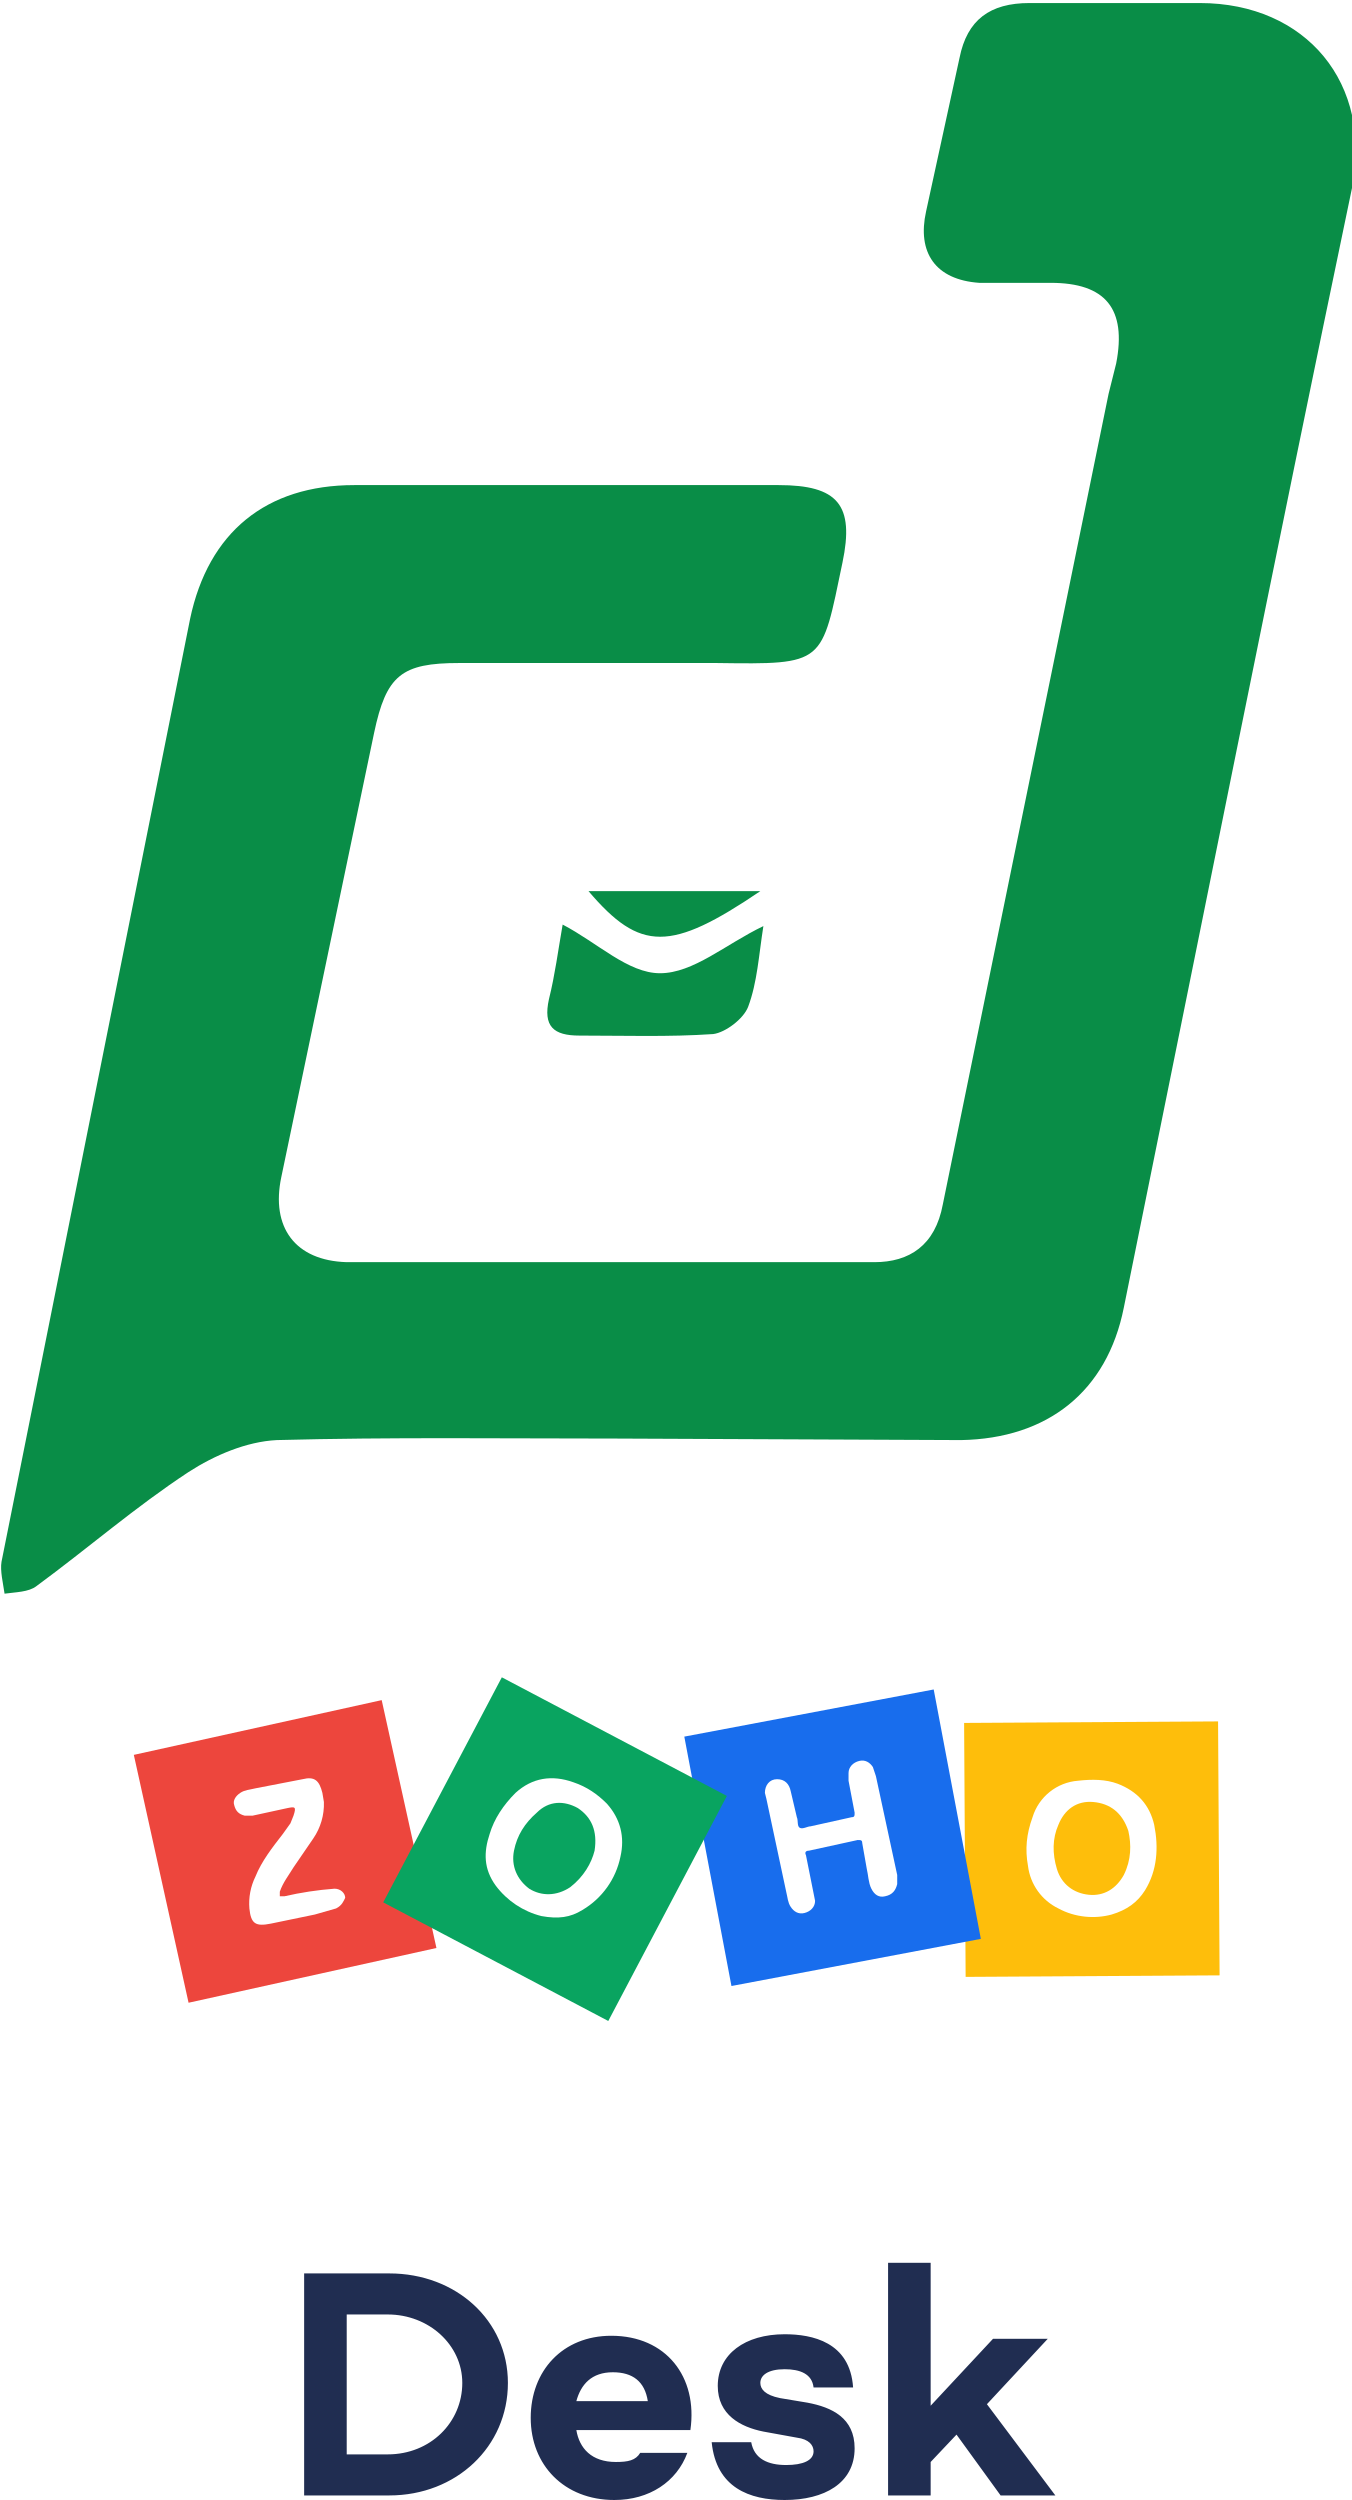
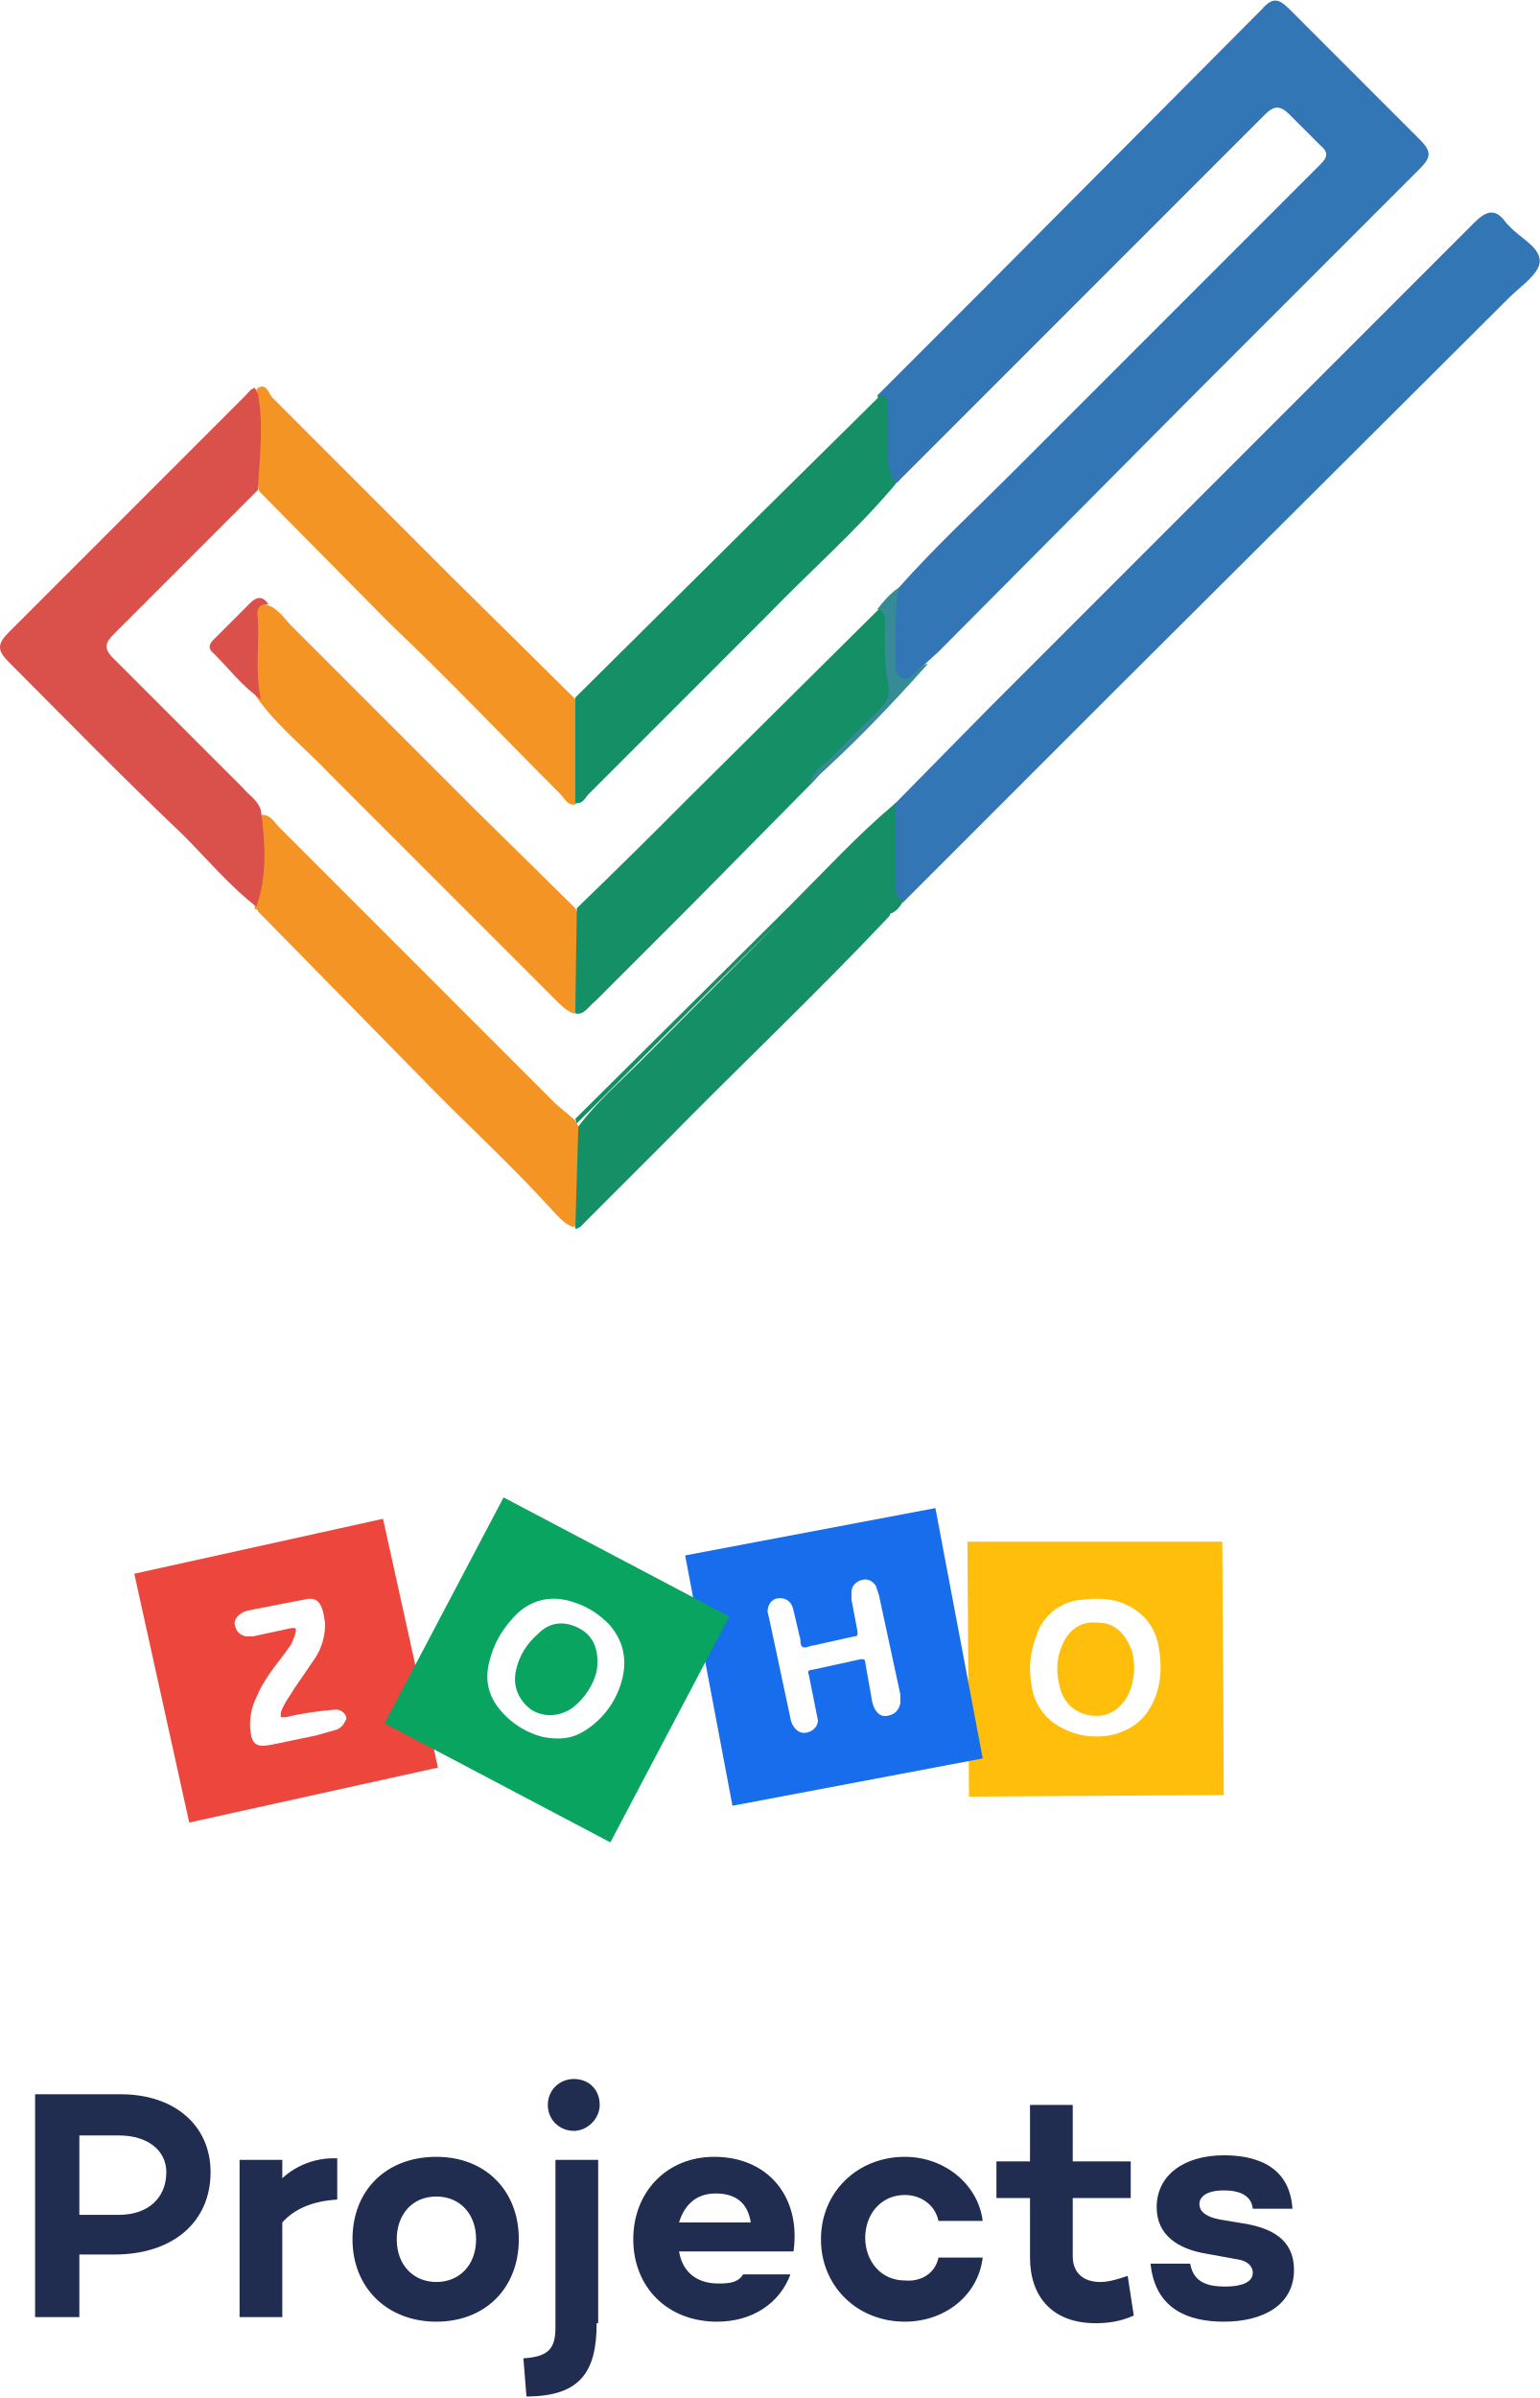
- <svg xmlns="http://www.w3.org/2000/svg" baseProfile="tiny" version="1.2" viewBox="0 0 88.9 164.4">
+ <svg xmlns="http://www.w3.org/2000/svg" baseProfile="tiny" version="1.2" viewBox="0 0 100.9 157.1">
  <defs />
-   <path fill="#FEBE0B" d="M63.4 113.3l.1 16.7 16.7-.1-.1-16.7-16.7.1zm11.9 11c-.5.8-1.2 1.3-2.2 1.6-1.1.3-2.4.2-3.5-.4a3.6 3.6 0 01-2-2.8c-.2-1.1-.1-2.1.3-3.2a3.4 3.4 0 013-2.4c.9-.1 1.8-.1 2.6.2 1.3.5 2.1 1.4 2.4 2.7.3 1.5.2 3-.6 4.3z" />
-   <path fill="#FEBE0B" d="M71.9 118.5c-1.1-.1-1.9.5-2.3 1.5-.4.9-.4 1.9-.1 2.9.3 1 1.1 1.6 2.1 1.7 1 .1 1.8-.4 2.3-1.3.5-1 .5-2 .3-2.9-.4-1.2-1.2-1.8-2.3-1.9z" />
-   <path fill="#186DED" d="M45 114.2l3.1 16.4 16.4-3.1-3.1-16.4-16.4 3.1zm14 9.7c-.1.4-.3.7-.8.8-.4.1-.7-.1-.9-.5-.2-.4-.2-.9-.3-1.3l-.3-1.7c0-.2-.1-.2-.3-.2l-3.2.7c-.2 0-.3.1-.2.3l.5 2.5.1.5c0 .4-.3.7-.7.8-.4.1-.7-.1-.9-.4-.2-.3-.2-.6-.3-1l-1.3-6.1-.1-.4c0-.5.3-.9.8-.9s.8.3.9.8l.4 1.7c.1.2 0 .6.2.7.2.1.5-.1.7-.1l2.7-.6c.2 0 .2-.1.2-.3l-.4-2.1v-.5c0-.4.3-.7.7-.8.4-.1.7.1.9.4l.2.6 1.4 6.5v.6z" />
-   <path fill="#ED463D" d="M8.8 115.4l3.6 16.3 16.3-3.6-3.6-16.3-16.3 3.6zm13.3 10.1l-1.4.4-2.9.6c-1 .2-1.3 0-1.4-1a4 4 0 01.4-2.1c.4-1 1.1-1.9 1.8-2.8l.5-.7.2-.5c.2-.6.1-.6-.4-.5l-2.3.5h-.5c-.4-.1-.6-.3-.7-.7-.1-.3.1-.6.4-.8.3-.2.6-.2 1-.3l3.1-.6c.8-.2 1.1.1 1.3.9l.1.6a4 4 0 01-.7 2.4l-1.3 1.9c-.3.5-.7 1-.9 1.6v.3h.3a22.1 22.1 0 013.3-.5c.4 0 .7.3.7.6-.1.2-.2.5-.6.7z" />
+   <path fill="#3276B6" d="M58.9 38.5c2.4-2.7 5-5.1 7.5-7.6l20.1-20.1c.5-.5.6-.8 0-1.3l-2-2c-.6-.6-1-.6-1.6 0L66 24.4l-6.9 6.9c-.2.2-.3.4-.6.4-.7-.3-.8-1-.8-1.6 0-1.4.1-2.8-.2-4.2l6.9-6.9L82.7.6c.7-.8 1.1-.7 1.8 0l8.6 8.6c.8.8.6 1.2-.1 1.9L78.5 25.6l-17 17.1-1.1 1-.8.8c-.6.5-1.3.4-1.4-.4.2-1.9-.3-3.8.7-5.6zm-.5 14.8c-.2 1.7.1 3.5 0 5.2 0 .4.2.8.8.6L73 45.3l25.9-25.8c.7-.7 1.9-1.5 2-2.3.1-1-1.3-1.6-2-2.4l-.2-.2c-.7-1-1.3-.8-2.1 0L64.9 46.3l-6.3 6.4-.2.6z" />
+   <path fill="#F39424" d="M17 32.2c-.2-.6-.2-1.2-.2-1.8 0-1.6.2-3.3 0-4.9.6-.5.8.2 1 .5l11.7 11.7 8.2 8.1.4.8v5.2c0 .4-.1.7-.4.9-.5.1-.7-.4-1-.7-3.7-3.7-7.3-7.5-11.1-11.1L17 32.2zm21 33.5v-5.6l-.3-.6-6.6-6.5-12-12c-.5-.5-.9-1.2-1.7-1.4-.9-.3-1 .3-1 .9v3.8c0 .5.2 1.1.5 1.5 1.4 1.9 3.2 3.3 4.8 5l14.7 14.7c.4.4.7.7 1.2.9.3-.1.4-.4.4-.7zm-21.1-6l10.6 10.8c2.9 3 6 5.8 8.8 8.9.4.4.7.8 1.3 1 .4-.3.4-.7.4-1.1V74l-.3-.6-1.3-1.1-18.1-18.1c-.3-.3-.6-.9-1.2-.8-.1.3-.4.7-.3 1 .5 1.8-.2 3.5-.1 5.2.1-.1.2 0 .2.1z" />
+   <path fill="#159066" d="M37.7 66.4l.1-6.9a506 506 0 007.4-7.3l12.5-12.4c.7-.2.7.3.7.7.1 1.5 0 2.9.3 4.4.1.6-.3 1.1-.7 1.5-1.6 1.6-3.2 3.1-4.7 4.8l-7.9 8-6.3 6.3c-.6.5-.8 1-1.4.9zm.9-14.4l11.7-11.7c2.8-2.9 5.8-5.5 8.4-8.6a3 3 0 01-.5-1.8v-3c0-.4.1-.9-.5-1l-7.9 7.8-12.1 12v6.9c.5.1.6-.3.9-.6zm-.2 28l5.1-5.1c4.9-5 10-9.8 14.8-14.9.6-2-.2-4 .2-6 .1-.4-.4-.6-.8-.3l-.6.6L42 69.5c-1.4 1.4-2.9 2.7-4.1 4.3l-.2 6.7c.3 0 .5-.3.7-.5zm20.8-21c-.5-.1-.5-.5-.5-.9v-5.5c-2.5 2.1-4.7 4.5-7 6.8l-14 13.9.1.3 9.1-9.1 10.4-10.3c.2-.2.4-.6.7-.4.3.1.2.4.2.6-.5 1.8.2 3.7 0 5.5.5-.1.8-.5 1-.9z" />
+   <path fill="#DA504A" d="M16.8 59.4C15 58 13.6 56.3 12 54.7 8.1 51 4.4 47.2.6 43.4c-.8-.8-.8-1.2 0-2l15.5-15.5c.2-.2.3-.4.6-.5l.2.4c.4 2.1.1 4.2 0 6.3l-9.5 9.5c-.6.6-.5 1 0 1.5l8.5 8.5c.4.5 1 .8 1.2 1.5.3 2.2.4 4.3-.3 6.3zm-.4-19.9L14 41.9c-.3.3-.4.6 0 .9 1 1 1.9 2.2 3.1 3-.4-1.7-.1-3.5-.2-5.3-.1-.5 0-1 .7-.9-.4-.6-.8-.5-1.2-.1z" />
+   <path fill="#368B96" d="M53.1 51.3c.2-.9 1.1-1.3 1.6-1.9l2.7-2.7c.6-.5 1-1.1.8-1.9-.3-1.5-.2-2.8-.2-4.2 0-.3-.1-.6-.5-.7.4-.5.8-1 1.4-1.4-.3 1.6-.2 3.2-.2 4.8 0 .4-.1.9.4 1.1.5.2.7-.2 1-.5.2-.2.4-.4.7-.4-2.5 2.8-5 5.4-7.7 7.8z" />
  <g>
-     <path fill="#09A460" d="M38 118.9c-.9-.5-1.9-.5-2.7.3-.8.7-1.3 1.5-1.5 2.5-.2 1 .2 1.9 1 2.5.8.5 1.8.5 2.7-.1.9-.7 1.4-1.6 1.6-2.4.2-1.3-.2-2.2-1.1-2.8z" />
-     <path fill="#09A460" d="M33 110.3l-7.8 14.8 14.8 7.8 7.8-14.8-14.8-7.8zm5.3 15.3c-.8.5-1.6.6-2.7.4a5.4 5.4 0 01-3-2c-.8-1.1-.8-2.2-.4-3.4.3-1 .9-1.9 1.7-2.7 1.1-1 2.4-1.2 3.8-.7.9.3 1.6.8 2.2 1.4.9 1 1.2 2.2.9 3.5a5.3 5.3 0 01-2.5 3.5z" />
+     <path fill="#FEBE0B" d="M63.4 101l.1 16.7 16.7-.1-.1-16.6H63.4zm11.9 11c-.5.8-1.2 1.3-2.2 1.6-1.1.3-2.4.2-3.5-.4a3.6 3.6 0 01-2-2.8c-.2-1.1-.1-2.1.3-3.2a3.4 3.4 0 013-2.4c.9-.1 1.8-.1 2.6.2 1.3.5 2.1 1.4 2.4 2.7.3 1.6.2 3-.6 4.3z" />
+     <path fill="#FEBE0B" d="M71.9 106.3c-1.1-.1-1.9.5-2.3 1.5-.4.9-.4 1.9-.1 2.9.3 1 1.1 1.6 2.1 1.7 1 .1 1.8-.4 2.3-1.3.5-1 .5-2 .3-2.9-.5-1.3-1.2-1.9-2.3-1.9z" />
+     <path fill="#186DED" d="M44.9 101.9l3.1 16.4 16.4-3.1-3.1-16.4-16.4 3.1zm14.1 9.7c-.1.4-.3.7-.8.8-.4.1-.7-.1-.9-.5-.2-.4-.2-.9-.3-1.3l-.3-1.7c0-.2-.1-.2-.3-.2l-3.2.7c-.2 0-.3.1-.2.3l.5 2.5.1.5c0 .4-.3.7-.7.8-.4.1-.7-.1-.9-.4-.2-.3-.2-.6-.3-1l-1.3-6.1-.1-.4c0-.5.3-.9.8-.9s.8.3.9.8l.4 1.7c.1.2 0 .6.2.7.2.1.5-.1.7-.1l2.7-.6c.2 0 .2-.1.2-.3l-.4-2.1v-.5c0-.4.3-.7.7-.8.4-.1.7.1.9.4l.2.6L59 111v.6z" />
+     <path fill="#ED463D" d="M8.8 103.1l3.6 16.3 16.3-3.6-3.6-16.3-16.3 3.6zm13.3 10.2l-1.4.4-2.9.6c-1 .2-1.3 0-1.4-1a4 4 0 01.4-2.1c.4-1 1.1-1.9 1.8-2.8l.5-.7.2-.5c.2-.6.1-.6-.4-.5l-2.3.5h-.5c-.4-.1-.6-.3-.7-.7-.1-.3.1-.6.4-.8.3-.2.6-.2 1-.3l3.1-.6c.8-.2 1.1.1 1.3.9l.1.6a4 4 0 01-.7 2.4l-1.3 1.9c-.3.5-.7 1-.9 1.6v.3h.3a22.1 22.1 0 013.3-.5c.4 0 .7.3.7.6-.1.2-.2.5-.6.7z" />
+     <g>
+       <path fill="#09A460" d="M38 106.7c-.9-.5-1.9-.5-2.7.3-.8.7-1.3 1.5-1.5 2.5-.2 1 .2 1.9 1 2.5.8.5 1.8.5 2.7-.1.9-.7 1.4-1.6 1.6-2.4.2-1.4-.2-2.3-1.1-2.8z" />
+       <path fill="#09A460" d="M33 98.1l-7.8 14.8 14.8 7.8 7.8-14.8L33 98.1zm5.3 15.3c-.8.5-1.6.6-2.7.4a5.4 5.4 0 01-3-2c-.8-1.1-.8-2.2-.4-3.4.3-1 .9-1.9 1.7-2.7 1.1-1 2.4-1.2 3.8-.7.9.3 1.6.8 2.2 1.4.9 1 1.2 2.2.9 3.5a5.6 5.6 0 01-2.5 3.5z" />
+     </g>
  </g>
-   <path fill="#098D47" d="M40.6 94.6c-7.5 0-14.9-.1-22.4.1-2 .1-4.1 1-5.8 2.1-3.5 2.3-6.6 5-10 7.5-.5.4-1.4.4-2.1.5-.1-.7-.3-1.5-.2-2.1l12.4-62c1.2-5.7 5-8.8 10.8-8.8h27.9c3.9 0 5 1.3 4.2 5.1-1.4 6.7-1.1 6.7-8.3 6.6H30.2c-3.8 0-4.8.8-5.6 4.6l-6.1 29.2c-.7 3.3.9 5.5 4.3 5.6h34.7c2.3 0 4-1.1 4.5-3.8l10.9-53.3.5-2c.7-3.6-.7-5.3-4.3-5.3h-4.7c-2.9-.2-4.1-2-3.5-4.7l2.2-10.1c.5-2.5 2-3.6 4.6-3.6h11.2c7 0 11.4 5.3 10 12.2-5.1 24.4-10 49-15 73.6-1.1 5.5-5 8.6-10.7 8.7l-22.6-.1zm-4.5-28.9c-.4 1.8.3 2.4 2 2.4 2.9 0 5.9.1 8.8-.1.8-.1 2-1 2.3-1.8.6-1.6.7-3.4 1-5.3-2.5 1.2-4.6 3.1-6.8 3.1-2.1 0-4.1-2-6.4-3.2-.3 1.7-.5 3.3-.9 4.9zm2.6-7.1c3.4 4 5.4 4 11.3 0H38.7z" />
-   <path fill="#202D51" d="M33.4 156.7c0 4.2-3.4 7.4-7.8 7.4H20v-14.6h5.6c4.4 0 7.8 3.1 7.8 7.2zm-3 0c0-2.5-2.2-4.5-4.9-4.5h-2.7v9.2h2.7c2.8 0 4.9-2.1 4.9-4.7zm15 3.1h-7.5c.2 1.2 1 2.1 2.6 2.1.8 0 1.3-.1 1.6-.6h3.1c-.7 1.9-2.5 3.1-4.8 3.1-3.3 0-5.5-2.3-5.5-5.4s2.1-5.4 5.3-5.4c3.6 0 5.7 2.7 5.2 6.2zm-7.5-1.9h4.7c-.2-1.3-1-1.9-2.3-1.9-1.4 0-2.1.8-2.4 1.9zm13.8 4.2c1.1 0 1.8-.3 1.8-.9 0-.4-.3-.8-1.1-.9l-2.2-.4c-1.5-.3-3-1.1-3-3 0-2.1 1.8-3.4 4.4-3.4 1.8 0 4.3.5 4.5 3.5h-2.6c-.1-.9-.9-1.2-1.9-1.2-1.1 0-1.6.4-1.6.9 0 .4.3.8 1.3 1l1.8.3c1.6.3 3.1 1 3.1 3 0 2.3-2 3.4-4.6 3.4-2.3 0-4.5-.8-4.8-3.8h2.6c.2 1.1 1.1 1.5 2.3 1.5zm11.2-2l-1.7 1.8v2.2h-2.8v-15.3h2.8v9.4l4.1-4.4h3.6l-4 4.3 4.5 6h-3.6l-2.9-4z" />
+   <path fill="#202D51" d="M13.8 142.3c0 3.3-2.5 5.4-6.3 5.4H5.2v4.1H2.3v-14.6h5.6c3.6 0 5.9 2.1 5.9 5.1zm-2.9 0c0-1.4-1.2-2.4-3.1-2.4H5.2v5.2h2.6c1.9 0 3.1-1.1 3.1-2.8zm11.2-.9v2.7c-1.6.1-2.8.6-3.6 1.5v6.2h-2.8v-10.3h2.8v1.2a5 5 0 013.6-1.3zm11.9 5.3c0 3.2-2.2 5.4-5.4 5.4s-5.5-2.2-5.5-5.4 2.2-5.4 5.5-5.4c3.2 0 5.4 2.2 5.4 5.4zm-2.8 0c0-1.7-1.1-2.8-2.6-2.8-1.6 0-2.6 1.2-2.6 2.8 0 1.7 1.1 2.8 2.6 2.8s2.6-1.1 2.6-2.8zm7.9 5.5c0 3.1-1 4.8-4.6 4.8l-.2-2.5c1.6-.1 2.1-.6 2.1-2v-11h2.8v10.7zm-3.2-14.3c0-1 .8-1.7 1.7-1.7 1 0 1.7.7 1.7 1.7 0 .9-.8 1.7-1.7 1.7-.9 0-1.7-.7-1.7-1.7zm16.1 9.6h-7.5c.2 1.2 1 2.1 2.6 2.1.8 0 1.3-.1 1.6-.6h3.1c-.7 1.9-2.5 3.1-4.8 3.1-3.3 0-5.5-2.3-5.5-5.4s2.2-5.4 5.3-5.4c3.6 0 5.7 2.7 5.2 6.2zm-7.5-1.9h4.7c-.2-1.3-1-1.9-2.3-1.9-1.4 0-2.1.9-2.4 1.9zm17 2.3h2.9c-.3 2.5-2.5 4.2-5.1 4.2-3.1 0-5.5-2.3-5.5-5.4s2.4-5.4 5.5-5.4c2.6 0 4.8 1.8 5.1 4.2h-2.9c-.2-1-1.1-1.7-2.2-1.7-1.6 0-2.6 1.3-2.6 2.8s1 2.8 2.6 2.8c1.1.1 2-.5 2.2-1.5zm12.8 3.8c-.9.4-1.7.5-2.5.5-2.8 0-4.3-1.7-4.3-4.3V144h-2.2v-2.4h2.2v-3.7h2.8v3.7h3.8v2.4h-3.8v3.8c0 1.2.8 1.7 1.8 1.7.6 0 1.2-.2 1.8-.4l.4 2.6zm6-1.9c1.1 0 1.8-.3 1.8-.9 0-.4-.3-.8-1.1-.9l-2.2-.4c-1.5-.3-3-1.1-3-3 0-2.1 1.8-3.4 4.4-3.4 1.8 0 4.3.5 4.5 3.5h-2.6c-.1-.9-.9-1.2-1.9-1.2-1.1 0-1.6.4-1.6.9 0 .4.3.8 1.3 1l1.8.3c1.6.3 3.1 1 3.1 3 0 2.3-2 3.4-4.6 3.4-2.3 0-4.5-.8-4.8-3.8H78c.2 1.2 1.1 1.5 2.3 1.5z" />
</svg>
